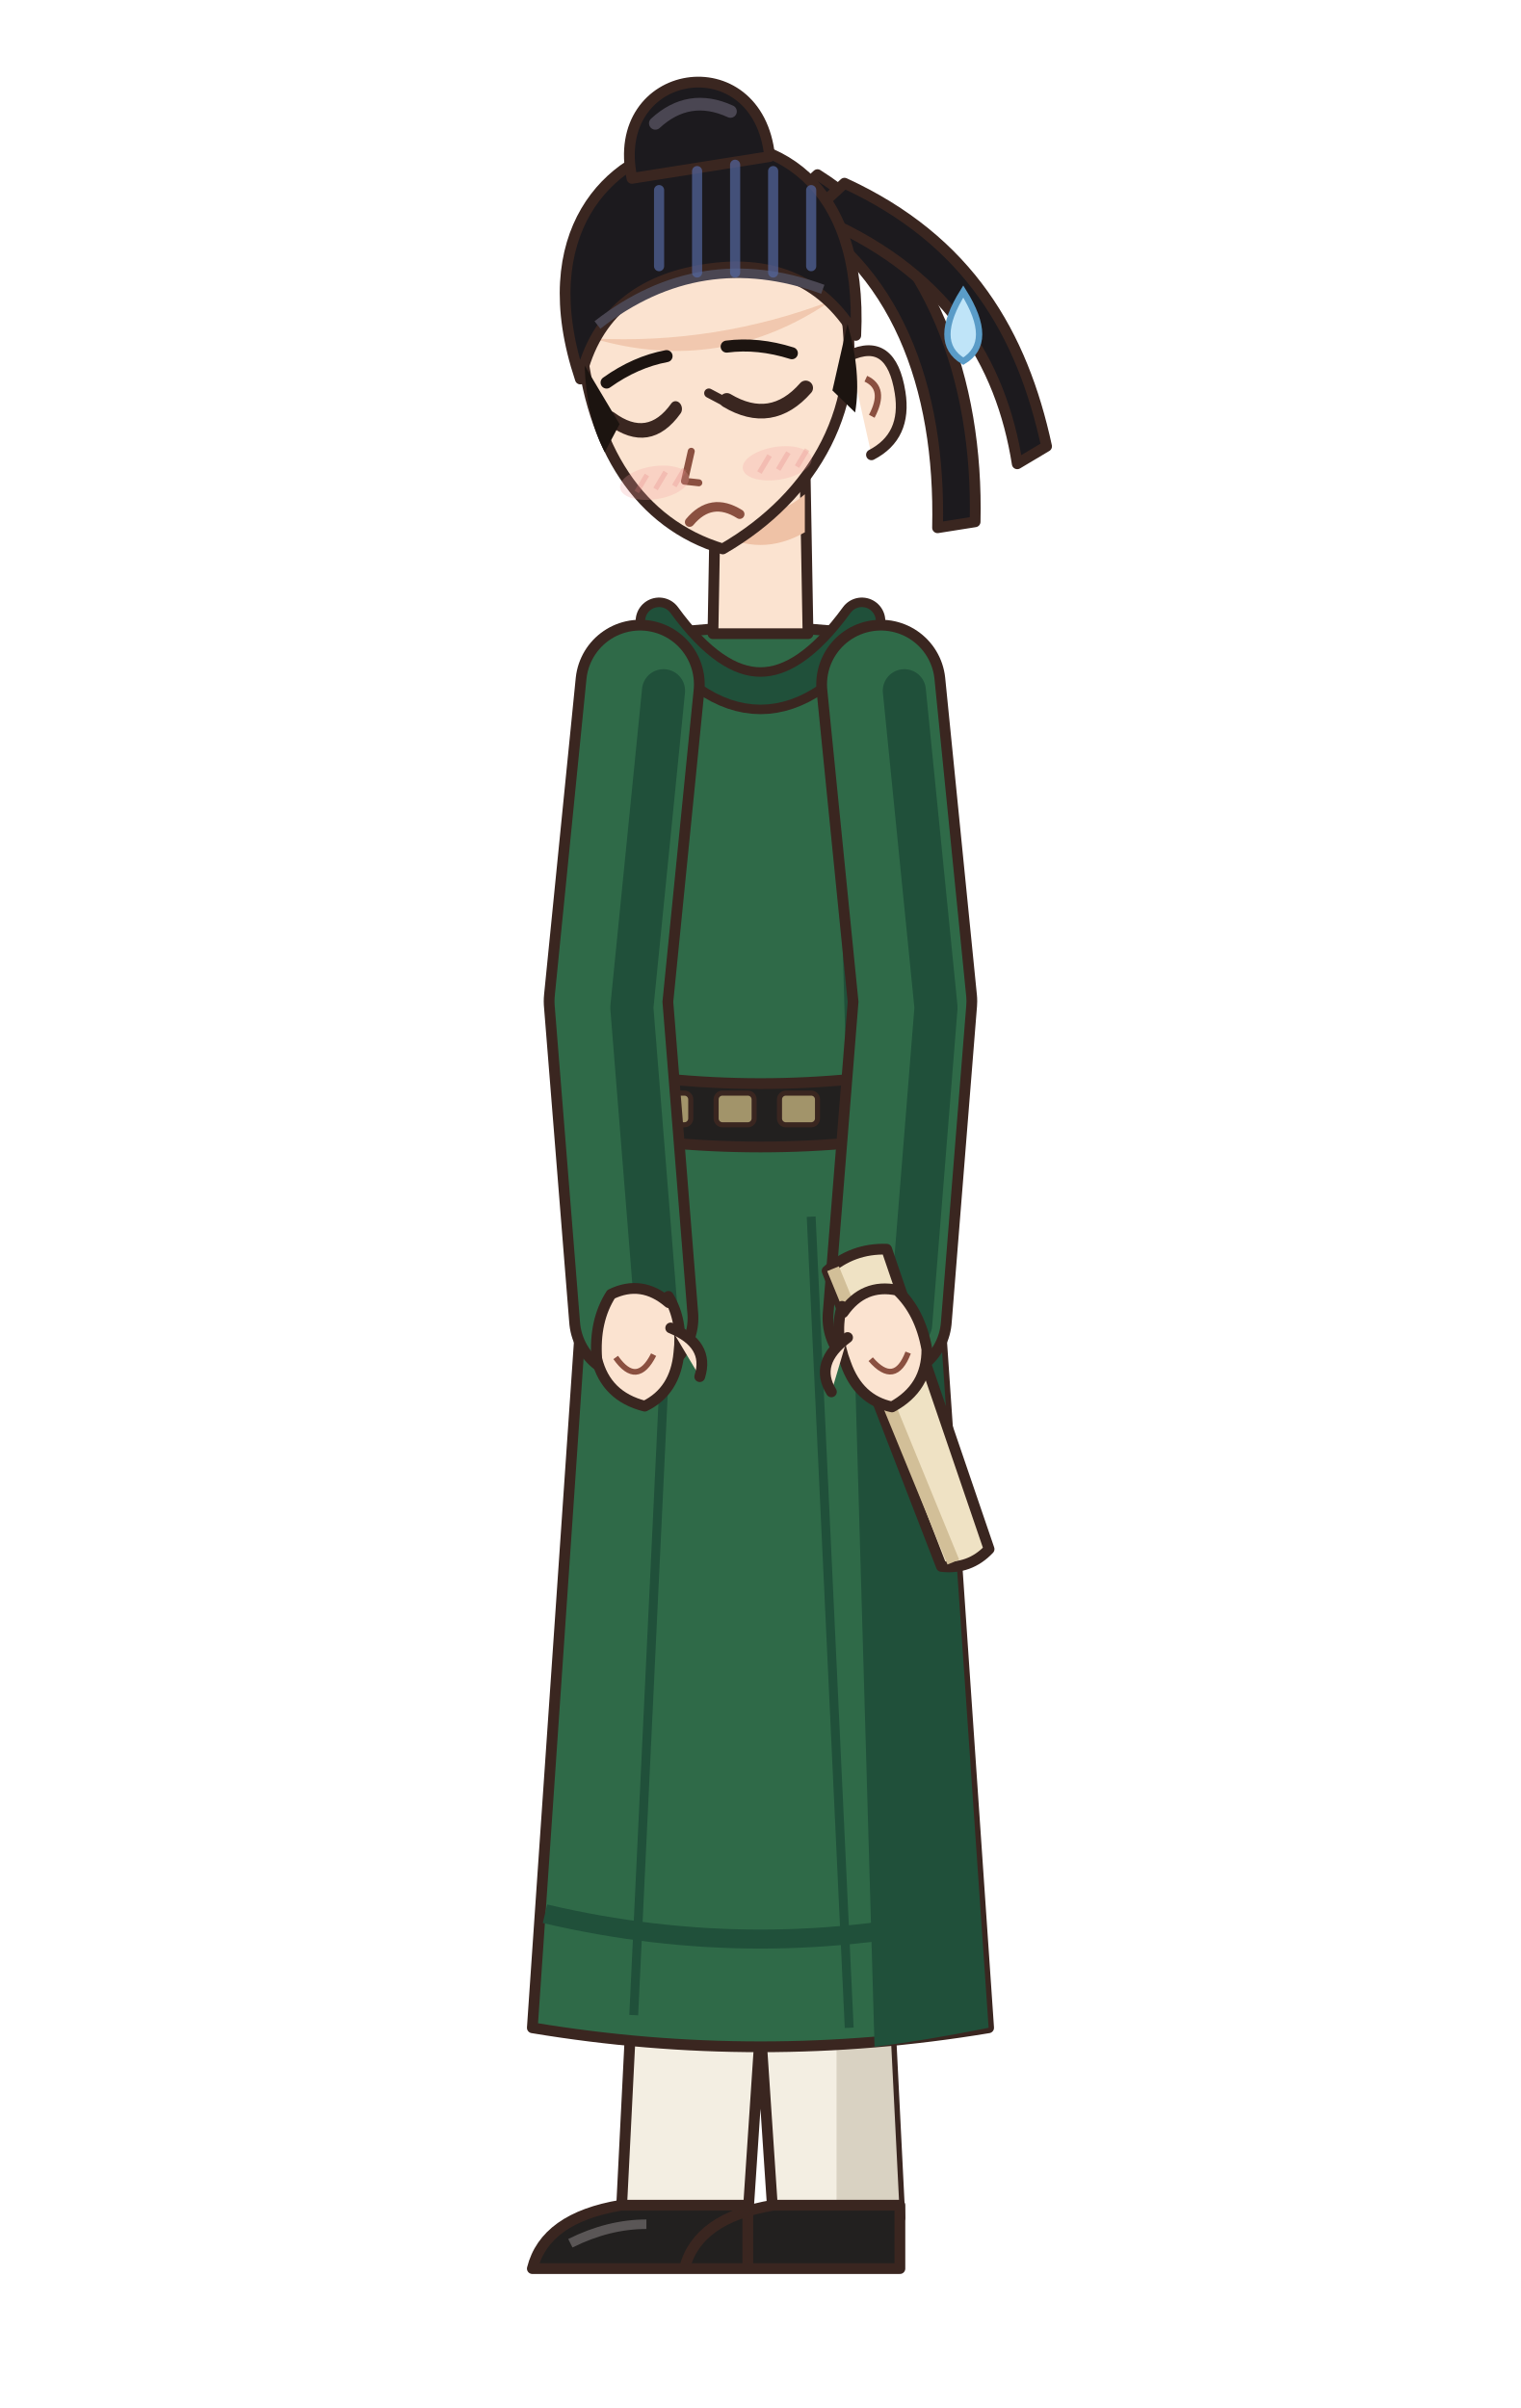
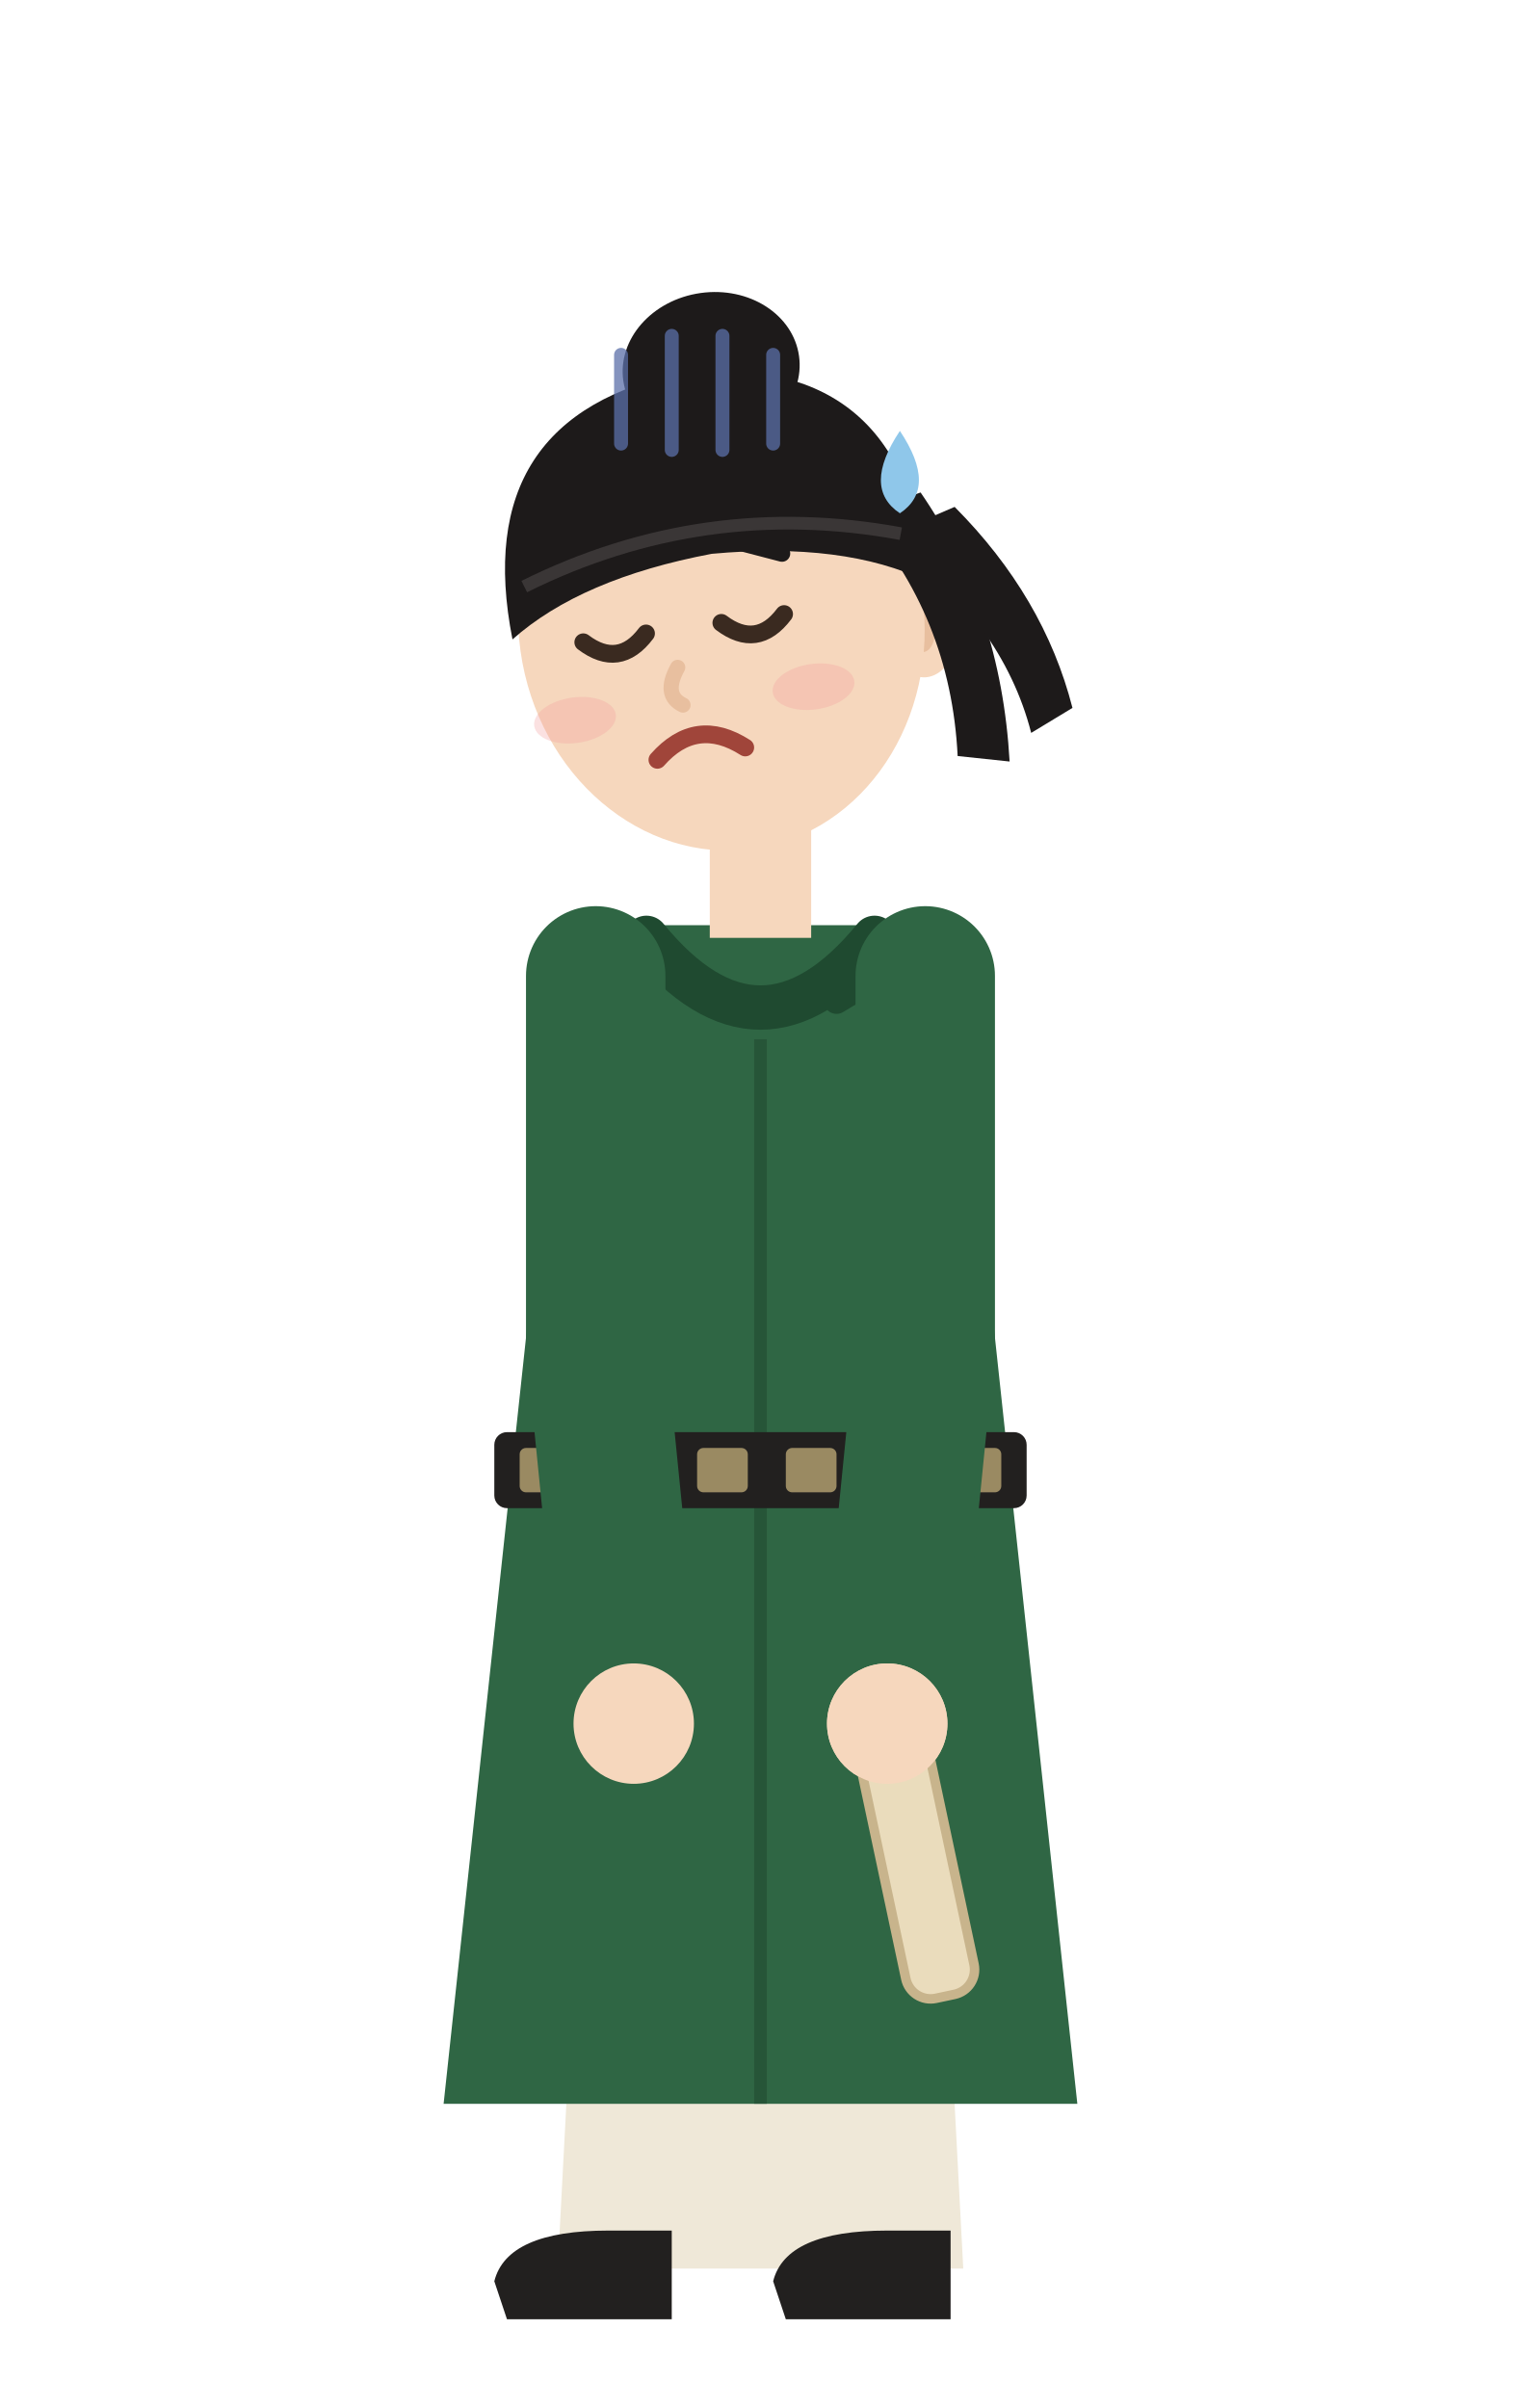
<svg xmlns="http://www.w3.org/2000/svg" width="240" height="380" viewBox="0 -20 240 380">
-   <defs>
-     <linearGradient id="iris" x1="0" y1="0" x2="0" y2="1">
-       <stop offset=".15" stop-color="#22160f" />
-       <stop offset="1" stop-color="#7a5a3a" />
-     </linearGradient>
-   </defs>
-   <path d="M100 290 L98 330 L118 330 L120 300 L122 330 L142 330 L140 290 Z" fill="#f3eee2" stroke="#3a2620" stroke-width="1.7" stroke-linejoin="round" stroke-linecap="round" />
-   <path d="M132 292 L140 290 L142 330 L132 330 Z" fill="#d9d2c2" />
-   <path d="M98 328 q-12 2 -14 10 h34 v-10 z M122 328 q-12 2 -14 10 h34 v-10 z" fill="#22201f" stroke="#3a2620" stroke-width="1.7" stroke-linejoin="round" stroke-linecap="round" />
-   <path d="M90 334 q6 -3 12 -3" stroke="#5a5656" stroke-width="1.5" fill="none" />
-   <path d="M99 81 Q120 77 141 81 L156 300 Q120 306 84 300 Z" fill="#2f6a48" stroke="#3a2620" stroke-width="1.7" stroke-linejoin="round" stroke-linecap="round" />
-   <path d="M132 96 L141 82 L156 300 Q146 302 138 303 Z" fill="#20503a" />
-   <path d="M106 172 L100 298 M128 172 L134 300" stroke="#20503a" stroke-width="1.4" />
-   <path d="M86 282 q34 8 68 0" stroke="#20503a" stroke-width="3" fill="none" />
-   <path d="M104 78 Q120 100 136 78" stroke="#3a2620" stroke-width="7.4" fill="none" stroke-linecap="round" />
-   <path d="M104 78 Q120 100 136 78" stroke="#20503a" stroke-width="4.4" fill="none" stroke-linecap="round" />
-   <circle cx="133" cy="86" r="2.6" fill="#20503a" stroke="#3a2620" stroke-width="1.7" stroke-linejoin="round" stroke-linecap="round" />
-   <path d="M90 148 Q120 154 150 148 L151 158 Q120 164 89 158 Z" fill="#22201f" stroke="#3a2620" stroke-width="1.7" stroke-linejoin="round" stroke-linecap="round" />
-   <rect x="93" y="151.5" width="6" height="5" rx="1" fill="#a2946a" stroke="#3a2620" stroke-width="0.8" stroke-linejoin="round" stroke-linecap="round" />
-   <rect x="103" y="152.5" width="6" height="5" rx="1" fill="#a2946a" stroke="#3a2620" stroke-width="0.8" stroke-linejoin="round" stroke-linecap="round" />
-   <rect x="113" y="152.5" width="6" height="5" rx="1" fill="#a2946a" stroke="#3a2620" stroke-width="0.8" stroke-linejoin="round" stroke-linecap="round" />
-   <rect x="123" y="152.5" width="6" height="5" rx="1" fill="#a2946a" stroke="#3a2620" stroke-width="0.8" stroke-linejoin="round" stroke-linecap="round" />
-   <rect x="133" y="152.5" width="6" height="5" rx="1" fill="#a2946a" stroke="#3a2620" stroke-width="0.8" stroke-linejoin="round" stroke-linecap="round" />
-   <rect x="142" y="151.5" width="6" height="5" rx="1" fill="#a2946a" stroke="#3a2620" stroke-width="0.8" stroke-linejoin="round" stroke-linecap="round" />
-   <path d="M113 52 L112.5 80 L127.5 80 L127 52 Z" fill="#fbe3d0" stroke="#3a2620" stroke-width="1.7" stroke-linejoin="round" stroke-linecap="round" />
-   <path d="M113 58 q7 6 14 0 v6 q-7 4 -14 0 z" fill="#efc2a6" />
-   <g transform="translate(-2 6) rotate(-9 120 60)">
-     <path d="M134 8 C150 20 154 40 150 62 L156 62 C160 40 156 18 140 4 Z" fill="#1c1a1e" stroke="#3a2620" stroke-width="1.7" stroke-linejoin="round" stroke-linecap="round" />
-     <path d="M138 10 C158 22 164 38 164 54 L169 52 C168 34 162 18 144 6 Z" fill="#1c1a1e" stroke="#3a2620" stroke-width="1.7" stroke-linejoin="round" stroke-linecap="round" />
-     <path d="M140.5 33 q7 -2 7 7 q0 7 -6 9" fill="#fbe3d0" stroke="#3a2620" stroke-width="1.7" stroke-linejoin="round" stroke-linecap="round" />
-     <path d="M142.5 37 q3 2 0 6" stroke="#8a5040" stroke-width="1" fill="none" />
-     <path d="M99 24 C98 41 103.6 54 116 60 C131.6 54 142 41 141 24 C141 4 99 4 99 24 Z" fill="#fbe3d0" stroke="#3a2620" stroke-width="1.7" stroke-linejoin="round" stroke-linecap="round" />
-     <path d="M101 24 q19 9 38 0 q-19 4 -38 0 z" fill="#efc2a6" opacity=".8" />
-     <g transform="translate(107 38) scale(0.861 1.05)">
-       <path d="M-6 -1 q6 5 12 0" stroke="#3a2620" stroke-width="2.2" fill="none" stroke-linecap="round" />
-       <path d="M-6.5 -1 l-2 -1.5" stroke="#3a2620" stroke-width="1.4" stroke-linecap="round" />
-     </g>
-     <g transform="translate(126.6 38) scale(1.05 1.05)">
-       <path d="M-6 -1 q6 5 12 0" stroke="#3a2620" stroke-width="2.2" fill="none" stroke-linecap="round" />
-       <path d="M-6.5 -1 l-2 -1.5" stroke="#3a2620" stroke-width="1.4" stroke-linecap="round" />
-     </g>
-     <path d="M102 31.2 q5 -2.5 10 -2.64" stroke="#1c1410" stroke-width="1.9" fill="none" stroke-linecap="round" />
-     <path d="M131.6 31.2 q-5 -2.5 -10 -2.64" stroke="#1c1410" stroke-width="1.9" fill="none" stroke-linecap="round" />
-     <path d="M113.5 44 l-1.8 4.5 l2.2 .6" stroke="#8a5040" stroke-width="1.1" fill="none" stroke-linecap="round" stroke-linejoin="round" />
-     <path d="M111.5 55 q4 -3.5 8 0" stroke="#8a5040" stroke-width="1.5" fill="none" stroke-linecap="round" />
-     <ellipse cx="107" cy="48" rx="5.5" ry="2.6" fill="#f4a0a0" opacity="0.25" />
-     <path d="M104 49 l2 -2.4 M107 49 l2 -2.4 M110 49 l2 -2.4" stroke="#e07a7a" stroke-width=".8" opacity="0.25" />
-     <ellipse cx="126.6" cy="48" rx="5.5" ry="2.6" fill="#f4a0a0" opacity="0.25" />
-     <path d="M123.6 49 l2 -2.4 M126.6 49 l2 -2.4 M129.6 49 l2 -2.4" stroke="#e07a7a" stroke-width=".8" opacity="0.25" />
-     <path d="M98 30 C94 6 108 -4 120 -4 C134 -4 147 6 142 30 C138 20 130 16 120 16 C110 16 102 20 98 30 Z" fill="#1c1a1e" stroke="#3a2620" stroke-width="1.7" stroke-linejoin="round" stroke-linecap="round" />
-     <path d="M111 0 C110 -18 134 -18 133 0 Z" fill="#1c1a1e" stroke="#3a2620" stroke-width="1.7" stroke-linejoin="round" stroke-linecap="round" />
-     <path d="M116 -8 q6 -4 12 0" stroke="#4a4652" stroke-width="2" fill="none" stroke-linecap="round" />
-     <path d="M102 22 q18 -10 36 0" stroke="#4a4652" stroke-width="1.5" fill="none" />
-     <path d="M99 28 q-1 8 1 14 l3 -4 z M141 28 q1 8 -1 14 l-3 -4 z" fill="#1c1410" />
-   </g>
-   <g stroke="#5466a0" stroke-width="1.6" opacity=".7" stroke-linecap="round">
-     <path d="M104 10 v12 M110 7 v16 M116 6 v17 M122 7 v16 M128 10 v12" />
-   </g>
-   <path d="M152 26 q5 8 0 11 q-5 -3 0 -11 z" fill="#bfe4f8" stroke="#5a9cc8" stroke-width="1" />
-   <polyline points="101,88 96,138 100,188" fill="none" stroke="#3a2620" stroke-width="20.4" stroke-linecap="round" stroke-linejoin="round" />
-   <polyline points="101,88 96,138 100,188" fill="none" stroke="#2f6a48" stroke-width="17" stroke-linecap="round" stroke-linejoin="round" />
-   <polyline points="104.7,89 99.7,139 103.7,189" fill="none" stroke="#20503a" stroke-width="6.8" stroke-linecap="round" stroke-linejoin="round" />
-   <polyline points="139,88 144,138 140,188" fill="none" stroke="#3a2620" stroke-width="20.4" stroke-linecap="round" stroke-linejoin="round" />
-   <polyline points="139,88 144,138 140,188" fill="none" stroke="#2f6a48" stroke-width="17" stroke-linecap="round" stroke-linejoin="round" />
-   <polyline points="142.7,89 147.7,139 143.7,189" fill="none" stroke="#20503a" stroke-width="6.8" stroke-linecap="round" stroke-linejoin="round" />
-   <g transform="translate(100 192) rotate(85.76361) scale(1 1)">
-     <path d="M-7 -6 q4 -2 9 -1 q6 1 8 6 q-2 6 -8 7 q-6 0 -10 -3 q-2 -5 2 -9 z" fill="#fbe3d0" stroke="#3a2620" stroke-width="1.7" stroke-linejoin="round" stroke-linecap="round" />
-     <path d="M-2 -6 q3 -6 8 -4" fill="#fbe3d0" stroke="#3a2620" stroke-width="1.7" stroke-linejoin="round" stroke-linecap="round" />
-     <path d="M2 -3 q5 3 0 6" stroke="#8a5040" stroke-width="0.9" fill="none" />
-   </g>
-   <g transform="rotate(160 140 192)">
-     <g transform="rotate(0 140 200)">
-       <path d="M136 156 q4 -2 8 0 l1 50 q-5 2 -10 0 z" fill="#efe2c4" stroke="#3a2620" stroke-width="1.7" stroke-linejoin="round" stroke-linecap="round" />
-       <path d="M142 156 l2 50" stroke="#d2bf98" stroke-width="2" />
+   <path d="M90 300 L88 338 L152 338 L150 300 Z" fill="#efe8d8" />
+   <path d="M78 340 q2 -8 18 -8 h10 v14 h-26 z M122 340 q2 -8 18 -8 h10 v14 h-26 z" fill="#22201f" />
+   <path d="M90 126 L150 126 L170 312 L70 312 Z" fill="#2f6644" />
+   <path d="M120 144 V312" stroke="#1f4a30" stroke-width="2" opacity=".6" />
+   <path d="M102 128 Q120 150 138 128" stroke="#1f4a30" stroke-width="7" fill="none" stroke-linecap="round" />
+   <path d="M132 138 l10 -6" stroke="#1f4a30" stroke-width="4" stroke-linecap="round" />
+   <rect x="78" y="206" width="84" height="12" rx="2" fill="#22201f" />
+   <rect x="82" y="208.5" width="8" height="7" rx="1" fill="#9a8a62" />
+   <rect x="96" y="208.5" width="8" height="7" rx="1" fill="#9a8a62" />
+   <rect x="110" y="208.5" width="8" height="7" rx="1" fill="#9a8a62" />
+   <rect x="124" y="208.5" width="8" height="7" rx="1" fill="#9a8a62" />
+   <rect x="138" y="208.5" width="8" height="7" rx="1" fill="#9a8a62" />
+   <rect x="150" y="208.5" width="8" height="7" rx="1" fill="#9a8a62" />
+   <rect x="112" y="104" width="16" height="24" fill="#f6d7bd" />
+   <g transform="translate(-2 8)">
+     <g transform="rotate(-8 120 100)">
+       <ellipse cx="151" cy="74" rx="6" ry="9" fill="#f6d7bd" />
+       <ellipse cx="151" cy="74" rx="2.5" ry="5" fill="#e8bf9f" />
+       <ellipse cx="120" cy="70" rx="32" ry="36" fill="#f6d7bd" />
+       <path d="M112.2 76 q-3 4 0 6" fill="none" stroke="#e8bf9f" stroke-width="2.4" stroke-linecap="round" />
+       <path d="M98 70 q5 5 10 0" fill="none" stroke="#3a2a20" stroke-width="2.8" stroke-linecap="round" />
+       <path d="M120 70 q5 5 10 0" fill="none" stroke="#3a2a20" stroke-width="2.8" stroke-linecap="round" />
+       <path d="M97 60.5 L109 55.5" stroke="#1d1a1a" stroke-width="2.6" stroke-linecap="round" />
+       <path d="M119 55.5 L131 60.5" stroke="#1d1a1a" stroke-width="2.6" stroke-linecap="round" />
+       <path d="M107 90 q7 -6 14 0" fill="none" stroke="#a0453a" stroke-width="2.8" stroke-linecap="round" />
+       <ellipse cx="95" cy="82" rx="6.5" ry="3.6" fill="#f29c9c" opacity="0.3" />
+       <ellipse cx="133" cy="82" rx="6.5" ry="3.6" fill="#f29c9c" opacity="0.3" />
+       <path d="M144 56 q12 18 10 40 l8 2 q2 -24 -8 -44 z" fill="#1d1a1a" />
+       <path d="M148 60 q16 16 18 34 l7 -3 q-2 -18 -14 -34 z" fill="#1d1a1a" />
+       <path d="M87 68 q-2 -36 33 -38 q35 2 33 38 q-12 -8 -33 -9 q-21 1 -33 9 z" fill="#1d1a1a" />
+       <ellipse cx="124" cy="30" rx="14" ry="12" fill="#1d1a1a" />
+       <path d="M90 60 q30 -10 60 0" stroke="#3a3636" stroke-width="2" fill="none" />
    </g>
  </g>
-   <g transform="translate(140 192) rotate(80) scale(1 -1)">
-     <path d="M-7 -6 q4 -2 9 -1 q6 1 8 6 q-2 6 -8 7 q-6 0 -10 -3 q-2 -5 2 -9 z" fill="#fbe3d0" stroke="#3a2620" stroke-width="1.7" stroke-linejoin="round" stroke-linecap="round" />
-     <path d="M-2 -6 q3 -6 8 -4" fill="#fbe3d0" stroke="#3a2620" stroke-width="1.7" stroke-linejoin="round" stroke-linecap="round" />
-     <path d="M2 -3 q5 3 0 6" stroke="#8a5040" stroke-width="0.9" fill="none" />
+   <g stroke="#5b6fa8" stroke-width="2.2" opacity=".75" stroke-linecap="round">
+     <path d="M98 36 v14 M106 33 v18 M114 33 v18 M122 36 v14" />
  </g>
+   <path d="M142 48 q6 9 0 13 q-6 -4 0 -13 z" fill="#8fc7ea" />
+   <polyline points="94,134 94,192 100,252" fill="none" stroke="#2f6644" stroke-width="22" stroke-linecap="round" stroke-linejoin="round" />
+   <circle cx="100" cy="252" r="9.5" fill="#f6d7bd" />
+   <polyline points="146,134 146,192 140,252" fill="none" stroke="#2f6644" stroke-width="22" stroke-linecap="round" stroke-linejoin="round" />
+   <circle cx="140" cy="252" r="9.5" fill="#f6d7bd" />
+   <g transform="rotate(168 140 252)">
+     <g transform="rotate(0 140 252)">
+       <rect x="134.5" y="208" width="11" height="50" rx="4" fill="#eadcbc" />
+       <rect x="134.5" y="208" width="11" height="50" rx="4" fill="none" stroke="#c8b48c" stroke-width="1.5" />
+     </g>
+   </g>
+   <circle cx="140" cy="252" r="9.5" fill="#f6d7bd" />
</svg>
